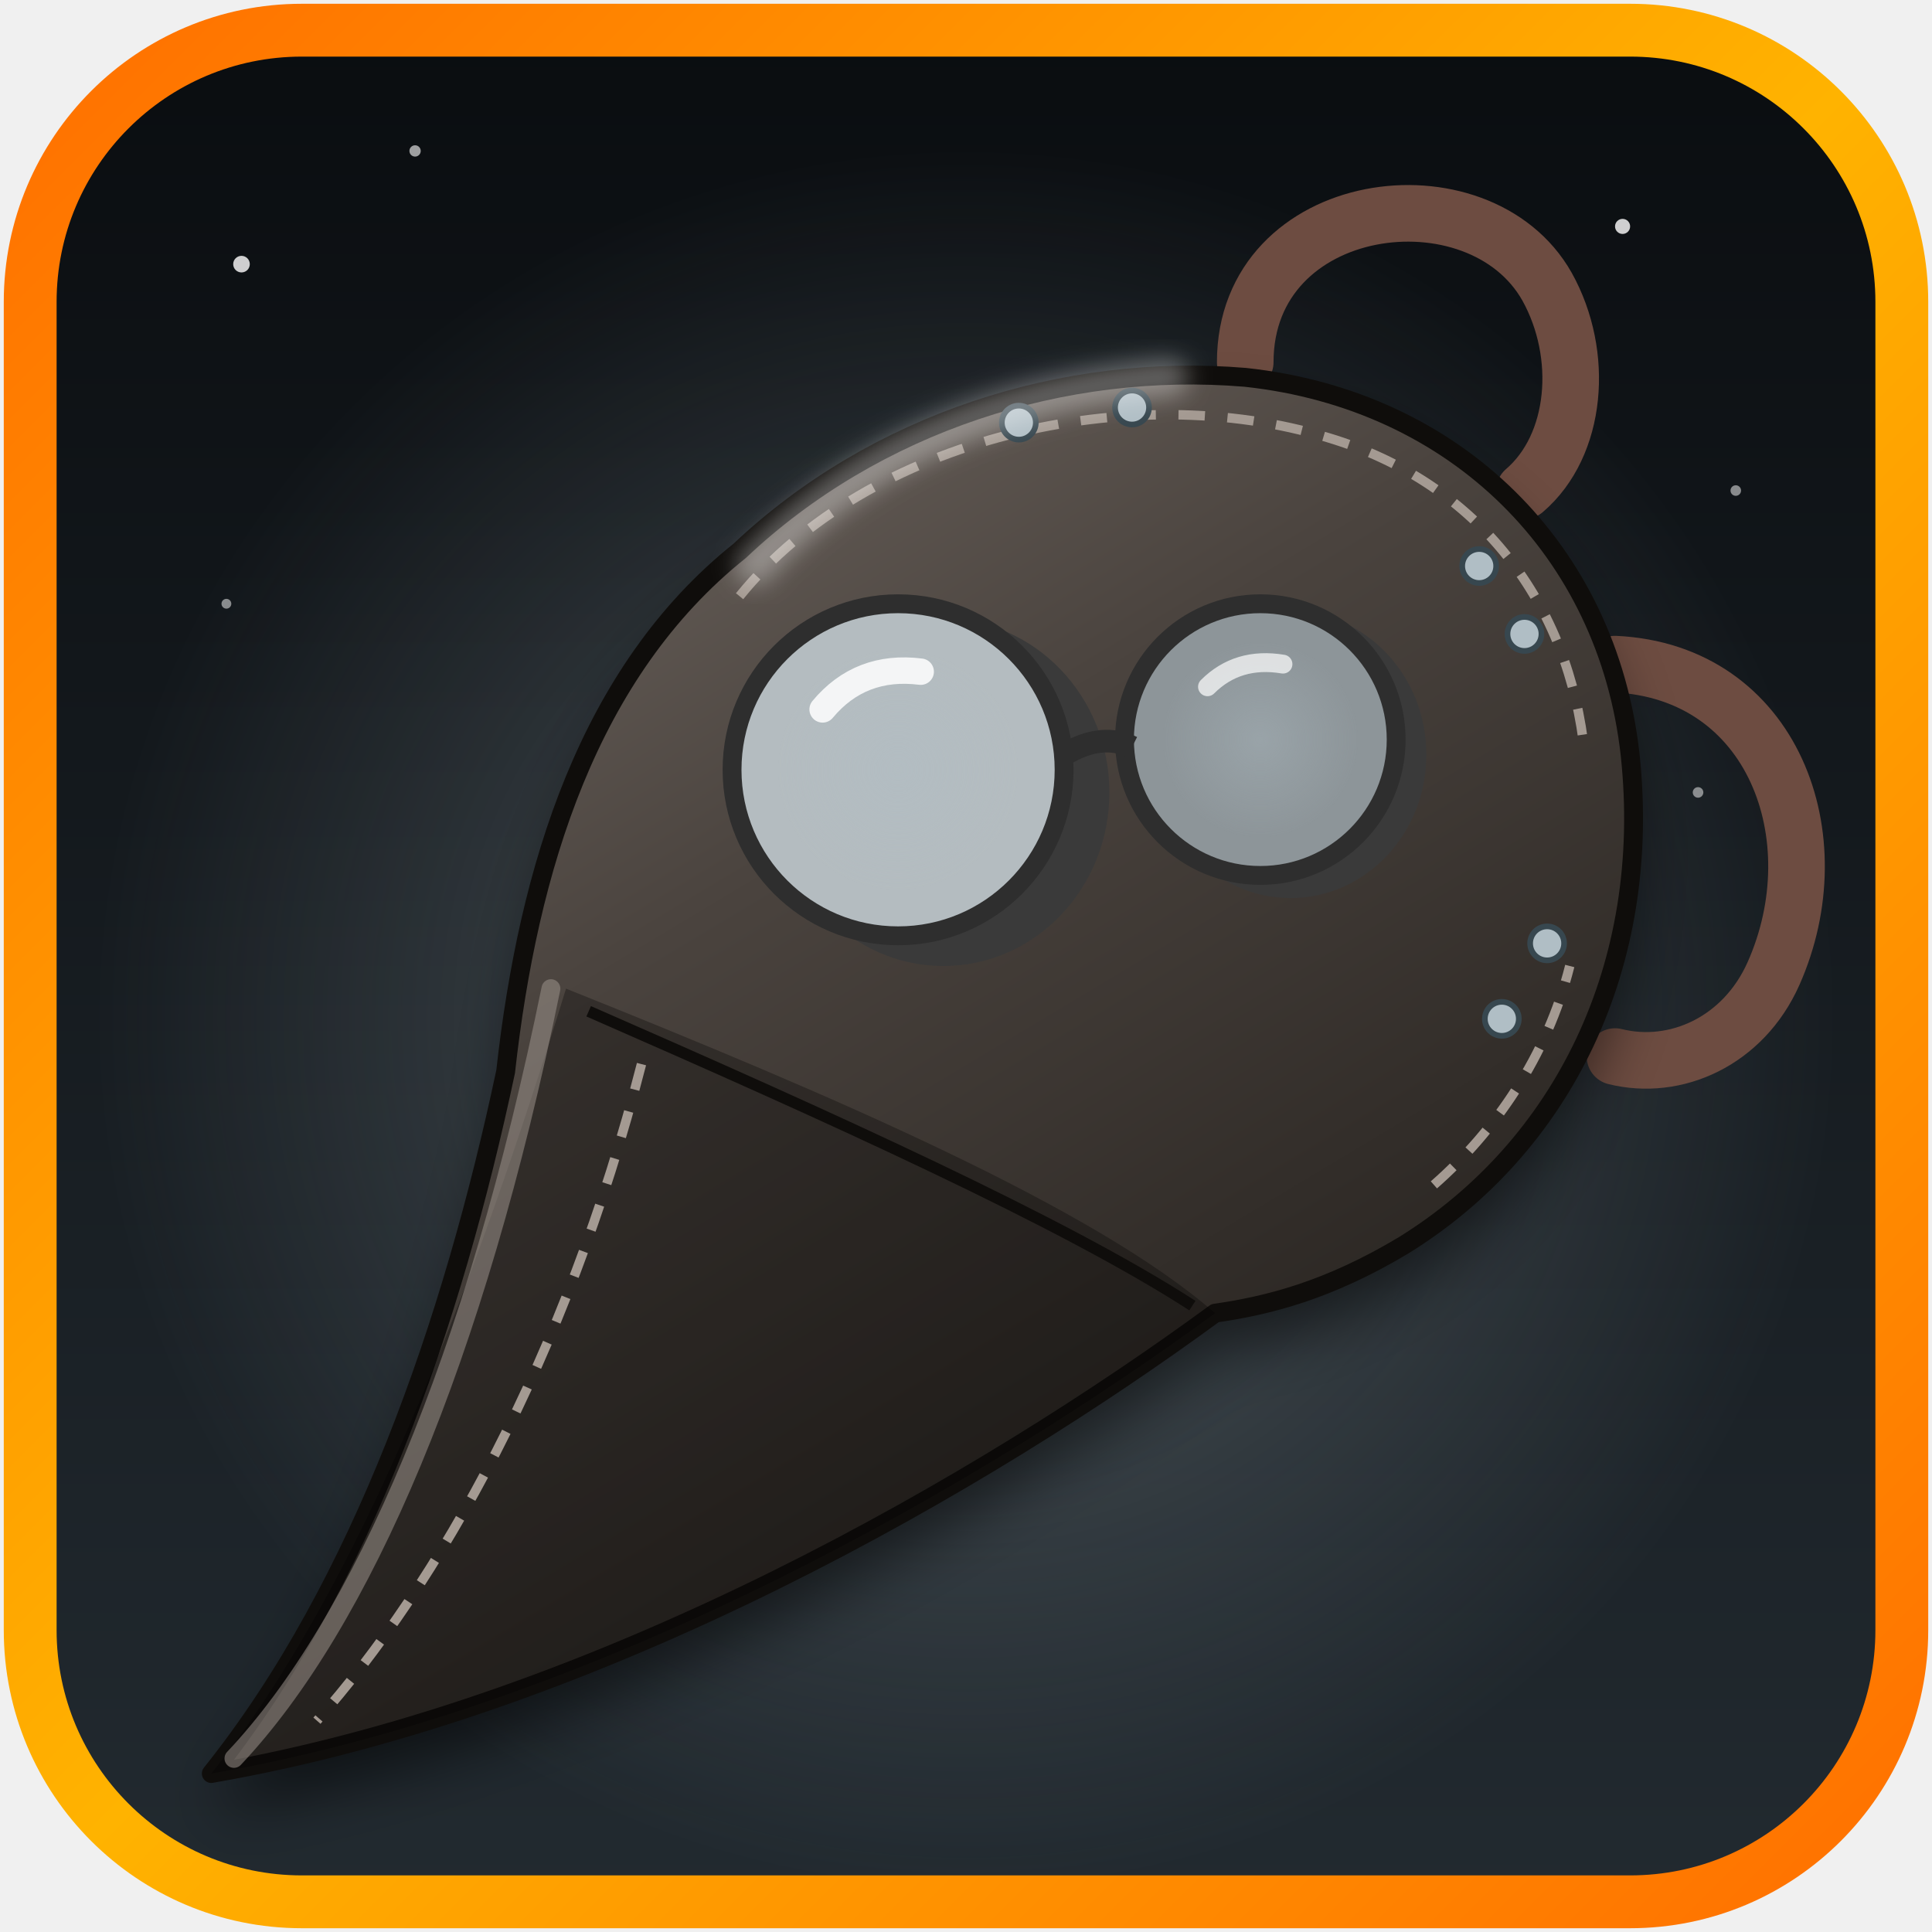
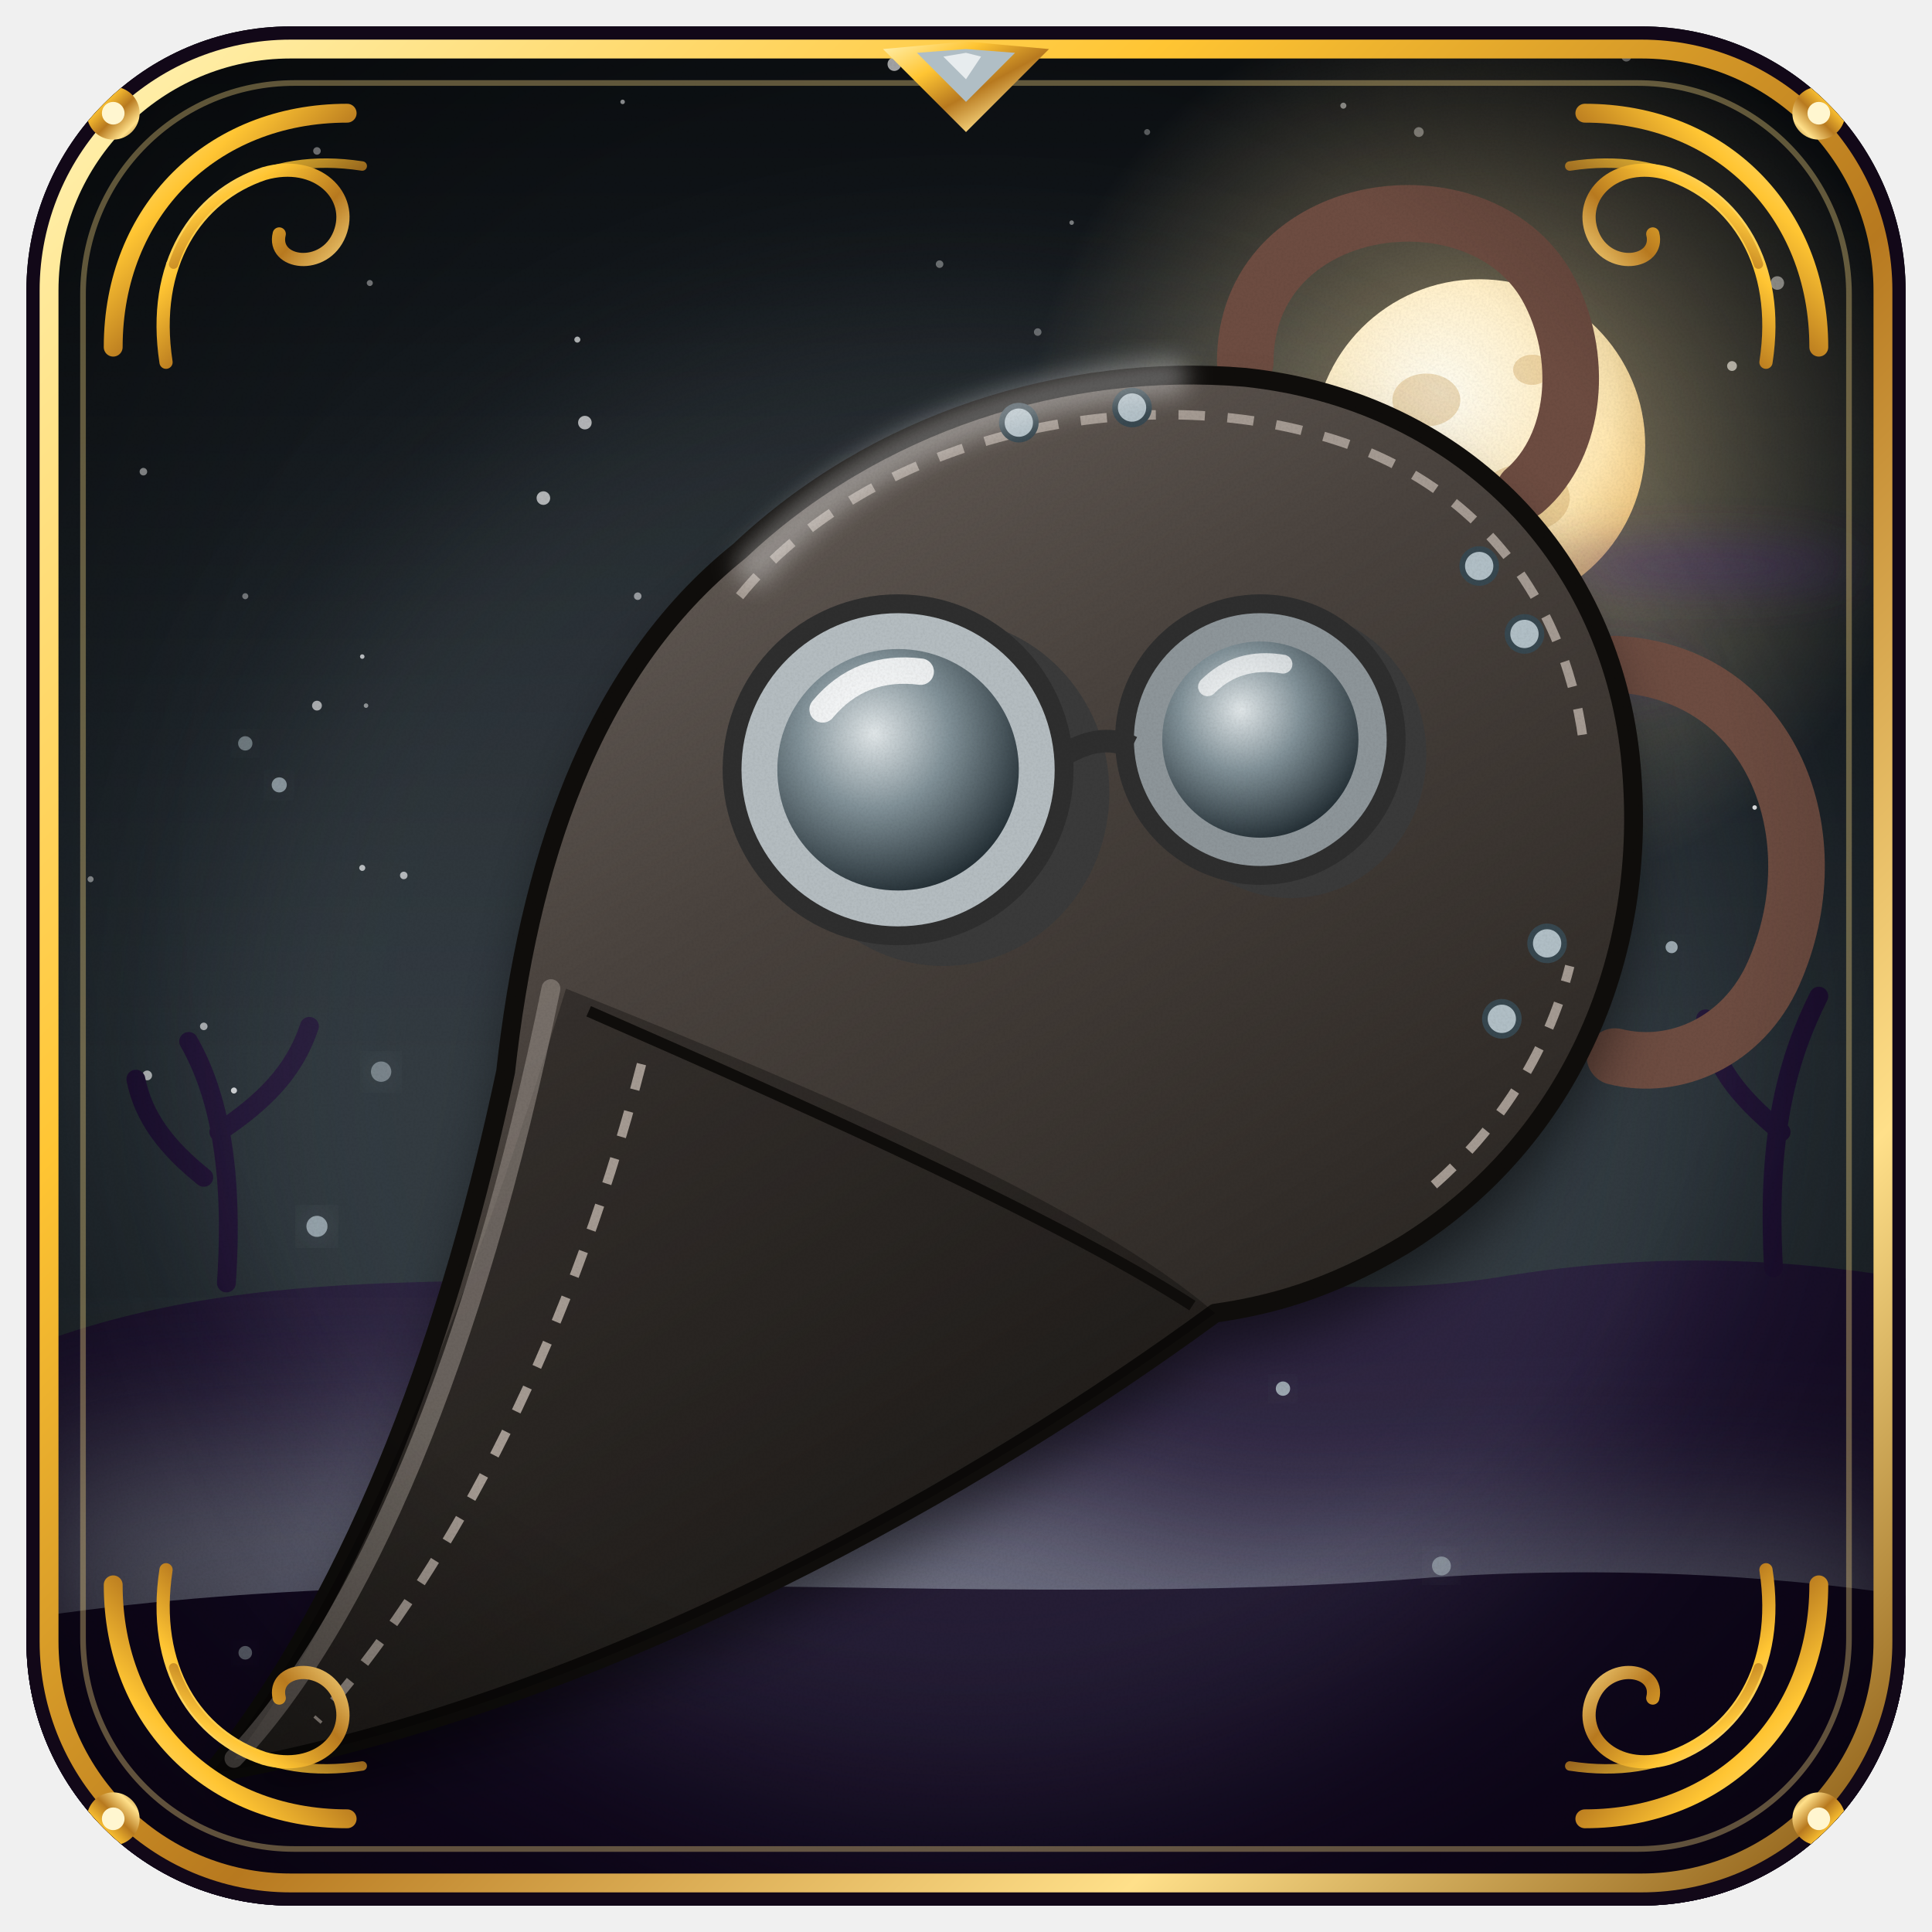
<svg xmlns="http://www.w3.org/2000/svg" viewBox="0 0 512 512" width="512" height="512">
  <defs>
    <linearGradient id="fr" x1="0" y1="0" x2="1" y2="1">
      <stop offset="0" stop-color="#ff6f00" />
      <stop offset=".5" stop-color="#ffb300" />
      <stop offset="1" stop-color="#ff6f00" />
    </linearGradient>
    <filter id="sh" x="-20%" y="-20%" width="140%" height="140%">
      <feDropShadow dx="0" dy="10" stdDeviation="10" flood-color="#000" flood-opacity=".55" />
    </filter>
    <filter id="in" x="-20%" y="-20%" width="140%" height="140%">
      <feGaussianBlur stdDeviation="3" />
    </filter>
    <filter id="blur8">
      <feGaussianBlur stdDeviation="8" />
    </filter>
    <filter id="glow" x="-50%" y="-50%" width="200%" height="200%">
      <feGaussianBlur stdDeviation="6" result="b" />
      <feMerge>
        <feMergeNode in="b" />
        <feMergeNode in="SourceGraphic" />
      </feMerge>
    </filter>
    <filter id="cloth">
      <feTurbulence type="fractalNoise" baseFrequency=".9" numOctaves="2" seed="3" />
      <feColorMatrix values="0 0 0 0 0  0 0 0 0 0  0 0 0 0 0  0 0 0 .18 0" />
      <feComposite in2="SourceGraphic" operator="in" />
    </filter>
    <filter id="skin">
      <feTurbulence type="fractalNoise" baseFrequency=".05" numOctaves="3" seed="7" />
      <feColorMatrix values="0 0 0 0 .45  0 0 0 0 .12  0 0 0 0 .06  0 0 0 1.1 -.45" />
      <feComposite in2="SourceGraphic" operator="in" />
    </filter>
  </defs>
+   <defs>
+     <filter id="soft" x="-30%" y="-30%" width="160%" height="160%">
+       <feGaussianBlur stdDeviation="6" />
+     </filter>
+     <filter id="soft2" x="-30%" y="-30%" width="160%" height="160%">
+       <feGaussianBlur stdDeviation="2.2" />
+     </filter>
+     <filter id="big" x="-50%" y="-50%" width="200%" height="200%">
+       <feGaussianBlur stdDeviation="22" />
+     </filter>
+     <filter id="grain" x="0" y="0" width="100%" height="100%">
+       <feTurbulence type="fractalNoise" baseFrequency="1.6" numOctaves="2" seed="4" result="n" />
+       <feColorMatrix in="n" values="0 0 0 0 0  0 0 0 0 0  0 0 0 0 0  0 0 0 .5 -.18" result="a" />
+       <feComposite in="a" in2="SourceGraphic" operator="in" />
+     </filter>
+     <filter id="pskin" x="0" y="0" width="100%" height="100%">
+       <feTurbulence type="turbulence" baseFrequency=".11 .010" numOctaves="3" seed="11" result="n" />
+       <feColorMatrix in="n" values="0 0 0 0 .35  0 0 0 0 .12  0 0 0 0 0  0 0 0 .9 -.35" result="a" />
+       <feComposite in="a" in2="SourceGraphic" operator="in" />
+     </filter>
+     <linearGradient id="gold" x1="0" y1="0" x2="1" y2="1">
+       <stop offset="0" stop-color="#fff2b3" />
+       <stop offset=".3" stop-color="#ffc533" />
+       <stop offset=".55" stop-color="#b7791f" />
+       <stop offset=".8" stop-color="#ffe08a" />
+       <stop offset="1" stop-color="#8a5a12" />
+     </linearGradient>
+     <radialGradient id="vign" cx=".5" cy=".45" r=".75">
+       <stop offset=".55" stop-color="#000" stop-opacity="0" />
+       <stop offset="1" stop-color="#000" stop-opacity=".65" />
+     </radialGradient>
+   </defs>
  <g clip-path="url(#pdcl)">
+     <clipPath id="pdcl">
+       <rect x="7" y="7" width="498" height="498" rx="70" />
+     </clipPath>
    <defs>
-       <linearGradient id="pdbg" x1="0" y1="0" x2="0" y2="1">
+       <linearGradient id="sky" x1="0" y1="0" x2="0" y2="1">
        <stop offset="0" stop-color="#0a0d10" />
+         <stop offset=".55" stop-color="#222a30" />
        <stop offset="1" stop-color="#222a30" />
      </linearGradient>
-       <radialGradient id="pdgl" cx=".5" cy=".5" r=".5">
-         <stop offset="0" stop-color="#b0bec5" stop-opacity=".35" />
-         <stop offset="1" stop-color="#b0bec5" stop-opacity="0" />
+       <radialGradient id="moonhalo" cx=".5" cy=".5" r=".5">
+         <stop offset="0" stop-color="#fff4d6" stop-opacity=".85" />
+         <stop offset=".35" stop-color="#ffe3a8" stop-opacity=".35" />
+         <stop offset="1" stop-color="#ffe3a8" stop-opacity="0" />
+       </radialGradient>
+       <radialGradient id="moonb" cx=".38" cy=".34" r=".75">
+         <stop offset="0" stop-color="#fffdf2" />
+         <stop offset=".7" stop-color="#ffe7b0" />
+         <stop offset="1" stop-color="#e6b96e" />
      </radialGradient>
    </defs>
-     <clipPath id="pdcl">
-       <rect x="8" y="8" width="496" height="496" rx="72" />
-     </clipPath>
-     <rect x="8" y="8" width="496" height="496" rx="72" fill="url(#pdbg)" />
-     <circle cx="64" cy="70" r="2.2" fill="#fff" opacity="0.8" />
-     <circle cx="110" cy="40" r="1.5" fill="#fff" opacity="0.6" />
-     <circle cx="430" cy="60" r="2" fill="#fff" opacity="0.8" />
-     <circle cx="460" cy="130" r="1.4" fill="#fff" opacity="0.5" />
-     <circle cx="60" cy="160" r="1.3" fill="#fff" opacity="0.5" />
-     <circle cx="450" cy="210" r="1.4" fill="#fff" opacity="0.5" />
-     <ellipse cx="256" cy="270" rx="230" ry="230" fill="url(#pdgl)" />
+     <rect width="512" height="512" fill="url(#sky)" />
+     <circle cx="207" cy="295" r="1.8" fill="#fff" opacity="0.29" />
+     <circle cx="284" cy="59" r="0.6" fill="#fff" opacity="0.44" />
+     <circle cx="107" cy="232" r="1" fill="#fff" opacity="0.67" />
+     <circle cx="84" cy="40" r="1" fill="#fff" opacity="0.50" />
+     <circle cx="165" cy="27" r="0.6" fill="#fff" opacity="0.55" />
+     <circle cx="45" cy="70" r="1" fill="#fff" opacity="0.63" />
+     <circle cx="237" cy="17" r="1.8" fill="#fff" opacity="0.64" />
+     <circle cx="96" cy="174" r="0.6" fill="#fff" opacity="0.70" />
+     <circle cx="471" cy="75" r="1.8" fill="#fff" opacity="0.63" />
+     <circle cx="465" cy="214" r="0.6" fill="#fff" opacity="0.85" />
+     <circle cx="62" cy="289" r="0.8" fill="#fff" opacity="0.78" />
+     <circle cx="249" cy="70" r="1" fill="#fff" opacity="0.37" />
+     <circle cx="153" cy="90" r="0.8" fill="#fff" opacity="0.65" />
+     <circle cx="275" cy="88" r="1" fill="#fff" opacity="0.34" />
+     <circle cx="24" cy="233" r="0.8" fill="#fff" opacity="0.49" />
+     <circle cx="328" cy="92" r="0.8" fill="#fff" opacity="0.27" />
+     <circle cx="84" cy="187" r="1.3" fill="#fff" opacity="0.62" />
+     <circle cx="358" cy="125" r="1.8" fill="#fff" opacity="0.80" />
+     <circle cx="356" cy="28" r="0.8" fill="#fff" opacity="0.51" />
+     <circle cx="332" cy="270" r="0.6" fill="#fff" opacity="0.59" />
+     <circle cx="459" cy="97" r="1.3" fill="#fff" opacity="0.76" />
+     <circle cx="147" cy="258" r="1" fill="#fff" opacity="0.57" />
+     <circle cx="269" cy="16" r="0.6" fill="#fff" opacity="0.63" />
+     <circle cx="431" cy="15" r="1.3" fill="#fff" opacity="0.47" />
+     <circle cx="394" cy="110" r="0.8" fill="#fff" opacity="0.62" />
+     <circle cx="366" cy="172" r="0.8" fill="#fff" opacity="0.39" />
+     <circle cx="97" cy="187" r="0.6" fill="#fff" opacity="0.50" />
+     <circle cx="39" cy="285" r="1.3" fill="#fff" opacity="0.66" />
+     <circle cx="253" cy="28" r="1" fill="#fff" opacity="0.88" />
+     <circle cx="309" cy="292" r="1.8" fill="#fff" opacity="0.67" />
+     <circle cx="328" cy="166" r="1.3" fill="#fff" opacity="0.82" />
+     <circle cx="375" cy="143" r="1.3" fill="#fff" opacity="0.43" />
+     <circle cx="38" cy="125" r="1" fill="#fff" opacity="0.54" />
+     <circle cx="155" cy="112" r="1.8" fill="#fff" opacity="0.67" />
+     <circle cx="362" cy="172" r="0.6" fill="#fff" opacity="0.87" />
+     <circle cx="472" cy="198" r="1.8" fill="#fff" opacity="0.62" />
+     <circle cx="304" cy="35" r="0.8" fill="#fff" opacity="0.31" />
+     <circle cx="98" cy="75" r="0.8" fill="#fff" opacity="0.43" />
+     <circle cx="376" cy="35" r="1.3" fill="#fff" opacity="0.42" />
+     <circle cx="169" cy="158" r="1" fill="#fff" opacity="0.54" />
+     <circle cx="423" cy="109" r="1.3" fill="#fff" opacity="0.29" />
+     <circle cx="65" cy="158" r="0.8" fill="#fff" opacity="0.39" />
+     <circle cx="96" cy="230" r="0.8" fill="#fff" opacity="0.70" />
+     <circle cx="54" cy="272" r="1" fill="#fff" opacity="0.60" />
+     <circle cx="171" cy="231" r="1.3" fill="#fff" opacity="0.70" />
+     <circle cx="144" cy="132" r="1.8" fill="#fff" opacity="0.67" />
+     <circle cx="392" cy="118" r="120" fill="url(#moonhalo)" />
+     <circle cx="392" cy="118" r="44" fill="url(#moonb)" />
+     <g opacity=".35" fill="#c99a52">
+       <ellipse cx="378" cy="106" rx="9" ry="7" />
+       <ellipse cx="404" cy="132" rx="12" ry="9" />
+       <ellipse cx="406" cy="98" rx="5" ry="4" />
+     </g>
+     <g filter="url(#soft)" opacity=".5">
+       <ellipse cx="330" cy="168" rx="60" ry="8" fill="#3b2366" />
+       <ellipse cx="452" cy="150" rx="40" ry="6" fill="#4a2d73" />
+       <ellipse cx="400" cy="178" rx="50" ry="6" fill="#3b2366" />
+     </g>
+     <path d="M0 360 C 70 330 140 345 200 335 C 270 322 330 350 400 338 C 450 330 490 336 512 340 L 512 512 L 0 512 Z" fill="#1a0c2e" opacity=".85" />
+     <path d="M60 340 C 62 310 58 290 50 276 M58 300 C 70 292 78 284 82 272 M54 312 C 44 304 38 296 36 286" stroke="#1a0c2e" stroke-width="5" fill="none" stroke-linecap="round" />
+     <path d="M470 336 C 468 300 474 280 482 264 M472 300 C 460 290 454 282 452 270" stroke="#1a0c2e" stroke-width="5" fill="none" stroke-linecap="round" />
+     <g filter="url(#big)" opacity=".55">
+       <ellipse cx="120" cy="420" rx="200" ry="34" fill="#b0bec5" />
+       <ellipse cx="420" cy="440" rx="200" ry="30" fill="#b0bec5" />
+     </g>
+     <path d="M0 430 C 120 410 260 428 380 418 C 440 414 490 420 512 424 L 512 512 L 0 512 Z" fill="#120822" />
+     <circle cx="65" cy="197" r="1.9" fill="#b0bec5" filter="url(#glow)" opacity="0.53" />
+     <circle cx="65" cy="438" r="1.8" fill="#b0bec5" filter="url(#glow)" opacity="0.59" />
+     <circle cx="413" cy="214" r="1.6" fill="#b0bec5" filter="url(#glow)" opacity="0.78" />
+     <circle cx="340" cy="368" r="1.9" fill="#b0bec5" filter="url(#glow)" opacity="0.85" />
+     <circle cx="193" cy="245" r="2.6" fill="#b0bec5" filter="url(#glow)" opacity="0.52" />
+     <circle cx="194" cy="397" r="1.8" fill="#b0bec5" filter="url(#glow)" opacity="0.84" />
+     <circle cx="382" cy="415" r="2.5" fill="#b0bec5" filter="url(#glow)" opacity="0.66" />
+     <circle cx="84" cy="325" r="2.8" fill="#b0bec5" filter="url(#glow)" opacity="0.78" />
+     <circle cx="74" cy="208" r="2.0" fill="#b0bec5" filter="url(#glow)" opacity="0.71" />
+     <circle cx="301" cy="257" r="2.2" fill="#b0bec5" filter="url(#glow)" opacity="0.73" />
+     <circle cx="443" cy="251" r="1.6" fill="#b0bec5" filter="url(#glow)" opacity="0.87" />
+     <circle cx="206" cy="400" r="1.8" fill="#b0bec5" filter="url(#glow)" opacity="0.72" />
+     <circle cx="234" cy="240" r="2.3" fill="#b0bec5" filter="url(#glow)" opacity="0.52" />
+     <circle cx="101" cy="284" r="2.7" fill="#b0bec5" filter="url(#glow)" opacity="0.56" />
+     <ellipse cx="256" cy="280" rx="200" ry="200" fill="#b0bec5" opacity=".12" filter="url(#big)" />
    <defs>
      <linearGradient id="pdl" x1=".2" y1="0" x2=".8" y2="1">
        <stop offset="0" stop-color="#6e6660" />
        <stop offset=".35" stop-color="#4a433e" />
        <stop offset="1" stop-color="#1b1815" />
      </linearGradient>
      <radialGradient id="pdgl" cx=".4" cy=".35" r=".7">
        <stop offset="0" stop-color="#e0e6e8" />
        <stop offset=".45" stop-color="#7f8f96" />
        <stop offset="1" stop-color="#1f2a30" />
      </radialGradient>
    </defs>
    <path d="M330 96 C 330 52 392 44 410 76 C 420 94 418 118 404 130" stroke="#6d4c41" stroke-width="15" fill="none" stroke-linecap="round" />
    <path d="M428 176 C 470 178 486 222 470 258 C 462 276 444 284 428 280" stroke="#6d4c41" stroke-width="15" fill="none" stroke-linecap="round" />
    <path d="M56 470 C 96 420 120 350 134 284 C 140 230 156 178 196 146 C 232 112 282 96 330 100 C 386 106 426 146 432 200 C 438 256 414 304 372 330 C 352 342 336 346 322 348 C 262 392 160 452 56 470 Z" fill="#000" opacity=".55" filter="url(#blur8)" transform="translate(0 10)" />
    <path d="M56 470 C 96 420 120 350 134 284 C 140 230 156 178 196 146 C 232 112 282 96 330 100 C 386 106 426 146 432 200 C 438 256 414 304 372 330 C 352 342 336 346 322 348 C 262 392 160 452 56 470 Z" fill="url(#pdl)" stroke="#0f0d0b" stroke-width="5" stroke-linejoin="round" />
    <path d="M150 262 C 220 290 290 320 322 348 C 262 392 160 452 56 470 C 96 420 126 340 150 262 Z" fill="#000" opacity=".3" />
    <path d="M146 262 C 126 360 96 430 62 466" stroke="#9a918a" stroke-width="5" fill="none" stroke-linecap="round" opacity=".55" />
    <path d="M156 268 C 220 296 282 324 316 346" stroke="#0f0d0b" stroke-width="3" fill="none" />
    <path d="M170 282 C 150 360 116 420 84 456" stroke="#a49a92" stroke-width="2.5" fill="none" stroke-dasharray="7 6" />
    <path d="M196 158 C 230 116 300 100 352 116 C 392 128 416 160 420 200" stroke="#a49a92" stroke-width="2.5" fill="none" stroke-dasharray="7 6" />
    <path d="M380 314 C 396 300 410 280 416 256" stroke="#a49a92" stroke-width="2.5" fill="none" stroke-dasharray="7 6" />
    <ellipse cx="342" cy="200" rx="36" ry="38" fill="#3a3a3a" />
    <circle cx="334" cy="196" r="36" fill="#8d9599" stroke="#2e2e2e" stroke-width="5" />
    <circle cx="334" cy="196" r="26" fill="url(#pdgl)" />
    <ellipse cx="250" cy="210" rx="44" ry="46" fill="#3a3a3a" />
    <circle cx="238" cy="204" r="44" fill="#b4bcc0" stroke="#2e2e2e" stroke-width="5" />
    <circle cx="238" cy="204" r="32" fill="url(#pdgl)" />
    <path d="M218 188 q 10 -12 26 -10" stroke="#fff" stroke-width="7" fill="none" opacity=".85" stroke-linecap="round" />
    <path d="M320 182 q 8 -8 20 -6" stroke="#fff" stroke-width="5" fill="none" opacity=".7" stroke-linecap="round" />
    <path d="M282 200 q 10 -6 18 -2" stroke="#2e2e2e" stroke-width="6" fill="none" />
    <circle cx="392" cy="150" r="4.5" fill="#b0bec5" stroke="#37474f" stroke-width="1.5" />
    <circle cx="404" cy="168" r="4.5" fill="#b0bec5" stroke="#37474f" stroke-width="1.5" />
    <circle cx="410" cy="250" r="4.5" fill="#b0bec5" stroke="#37474f" stroke-width="1.5" />
    <circle cx="398" cy="270" r="4.5" fill="#b0bec5" stroke="#37474f" stroke-width="1.5" />
    <circle cx="300" cy="108" r="4.5" fill="#b0bec5" stroke="#37474f" stroke-width="1.5" />
    <circle cx="270" cy="112" r="4.5" fill="#b0bec5" stroke="#37474f" stroke-width="1.5" />
    <path d="M200 150 q 40 -44 110 -50" stroke="#fff" stroke-width="10" stroke-opacity="0.35" fill="none" stroke-linecap="round" filter="url(#in)" />
+     <rect x="7" y="7" width="498" height="498" fill="#000" filter="url(#grain)" opacity=".18" />
+     <rect x="7" y="7" width="498" height="498" rx="70" fill="url(#vign)" />
+     <rect x="7" y="7" width="498" height="498" rx="70" fill="none" stroke="#120818" stroke-width="12" />
+     <rect x="13" y="13" width="486" height="486" rx="64" fill="none" stroke="url(#gold)" stroke-width="5" />
+     <rect x="22" y="22" width="468" height="468" rx="56" fill="none" stroke="#ffe08a" stroke-opacity=".35" stroke-width="1.5" />
+     <g transform="">
+       <path d="M30 92 C 30 56 56 30 92 30" stroke="url(#gold)" stroke-width="5" fill="none" stroke-linecap="round" />
+       <path d="M44 96 C 40 70 52 52 70 46 C 84 42 94 52 90 62 C 86 72 72 70 74 62" stroke="url(#gold)" stroke-width="3.5" fill="none" stroke-linecap="round" />
+       <path d="M96 44 C 70 40 52 52 46 70" stroke="url(#gold)" stroke-width="2.5" fill="none" stroke-linecap="round" opacity=".8" />
+       <circle cx="30" cy="30" r="7" fill="url(#gold)" />
+       <circle cx="30" cy="30" r="3" fill="#fff6d0" />
+     </g>
+     <g transform="translate(512 0) scale(-1 1)">
+       <path d="M30 92 C 30 56 56 30 92 30" stroke="url(#gold)" stroke-width="5" fill="none" stroke-linecap="round" />
+       <path d="M44 96 C 40 70 52 52 70 46 C 84 42 94 52 90 62 C 86 72 72 70 74 62" stroke="url(#gold)" stroke-width="3.5" fill="none" stroke-linecap="round" />
+       <path d="M96 44 C 70 40 52 52 46 70" stroke="url(#gold)" stroke-width="2.5" fill="none" stroke-linecap="round" opacity=".8" />
+       <circle cx="30" cy="30" r="7" fill="url(#gold)" />
+       <circle cx="30" cy="30" r="3" fill="#fff6d0" />
+     </g>
+     <g transform="translate(0 512) scale(1 -1)">
+       <path d="M30 92 C 30 56 56 30 92 30" stroke="url(#gold)" stroke-width="5" fill="none" stroke-linecap="round" />
+       <path d="M44 96 C 40 70 52 52 70 46 C 84 42 94 52 90 62 C 86 72 72 70 74 62" stroke="url(#gold)" stroke-width="3.5" fill="none" stroke-linecap="round" />
+       <path d="M96 44 C 70 40 52 52 46 70" stroke="url(#gold)" stroke-width="2.5" fill="none" stroke-linecap="round" opacity=".8" />
+       <circle cx="30" cy="30" r="7" fill="url(#gold)" />
+       <circle cx="30" cy="30" r="3" fill="#fff6d0" />
+     </g>
+     <g transform="translate(512 512) scale(-1 -1)">
+       <path d="M30 92 C 30 56 56 30 92 30" stroke="url(#gold)" stroke-width="5" fill="none" stroke-linecap="round" />
+       <path d="M44 96 C 40 70 52 52 70 46 C 84 42 94 52 90 62 C 86 72 72 70 74 62" stroke="url(#gold)" stroke-width="3.5" fill="none" stroke-linecap="round" />
+       <path d="M96 44 C 70 40 52 52 46 70" stroke="url(#gold)" stroke-width="2.5" fill="none" stroke-linecap="round" opacity=".8" />
+       <circle cx="30" cy="30" r="7" fill="url(#gold)" />
+       <circle cx="30" cy="30" r="3" fill="#fff6d0" />
+     </g>
+     <g transform="translate(256 13)">
+       <path d="M-22 0 L 0 -2 L 22 0 L 0 22 Z" fill="url(#gold)" />
+       <path d="M-13 1 L 0 0 L 13 1 L 0 14 Z" fill="#b0bec5" />
+       <path d="M-6 2 L 0 1 L 4 2 L 0 8 Z" fill="#fff" opacity=".7" />
+     </g>
  </g>
-   <rect x="8" y="8" width="496" height="496" rx="72" fill="none" stroke="url(#fr)" stroke-width="14" />
</svg>
